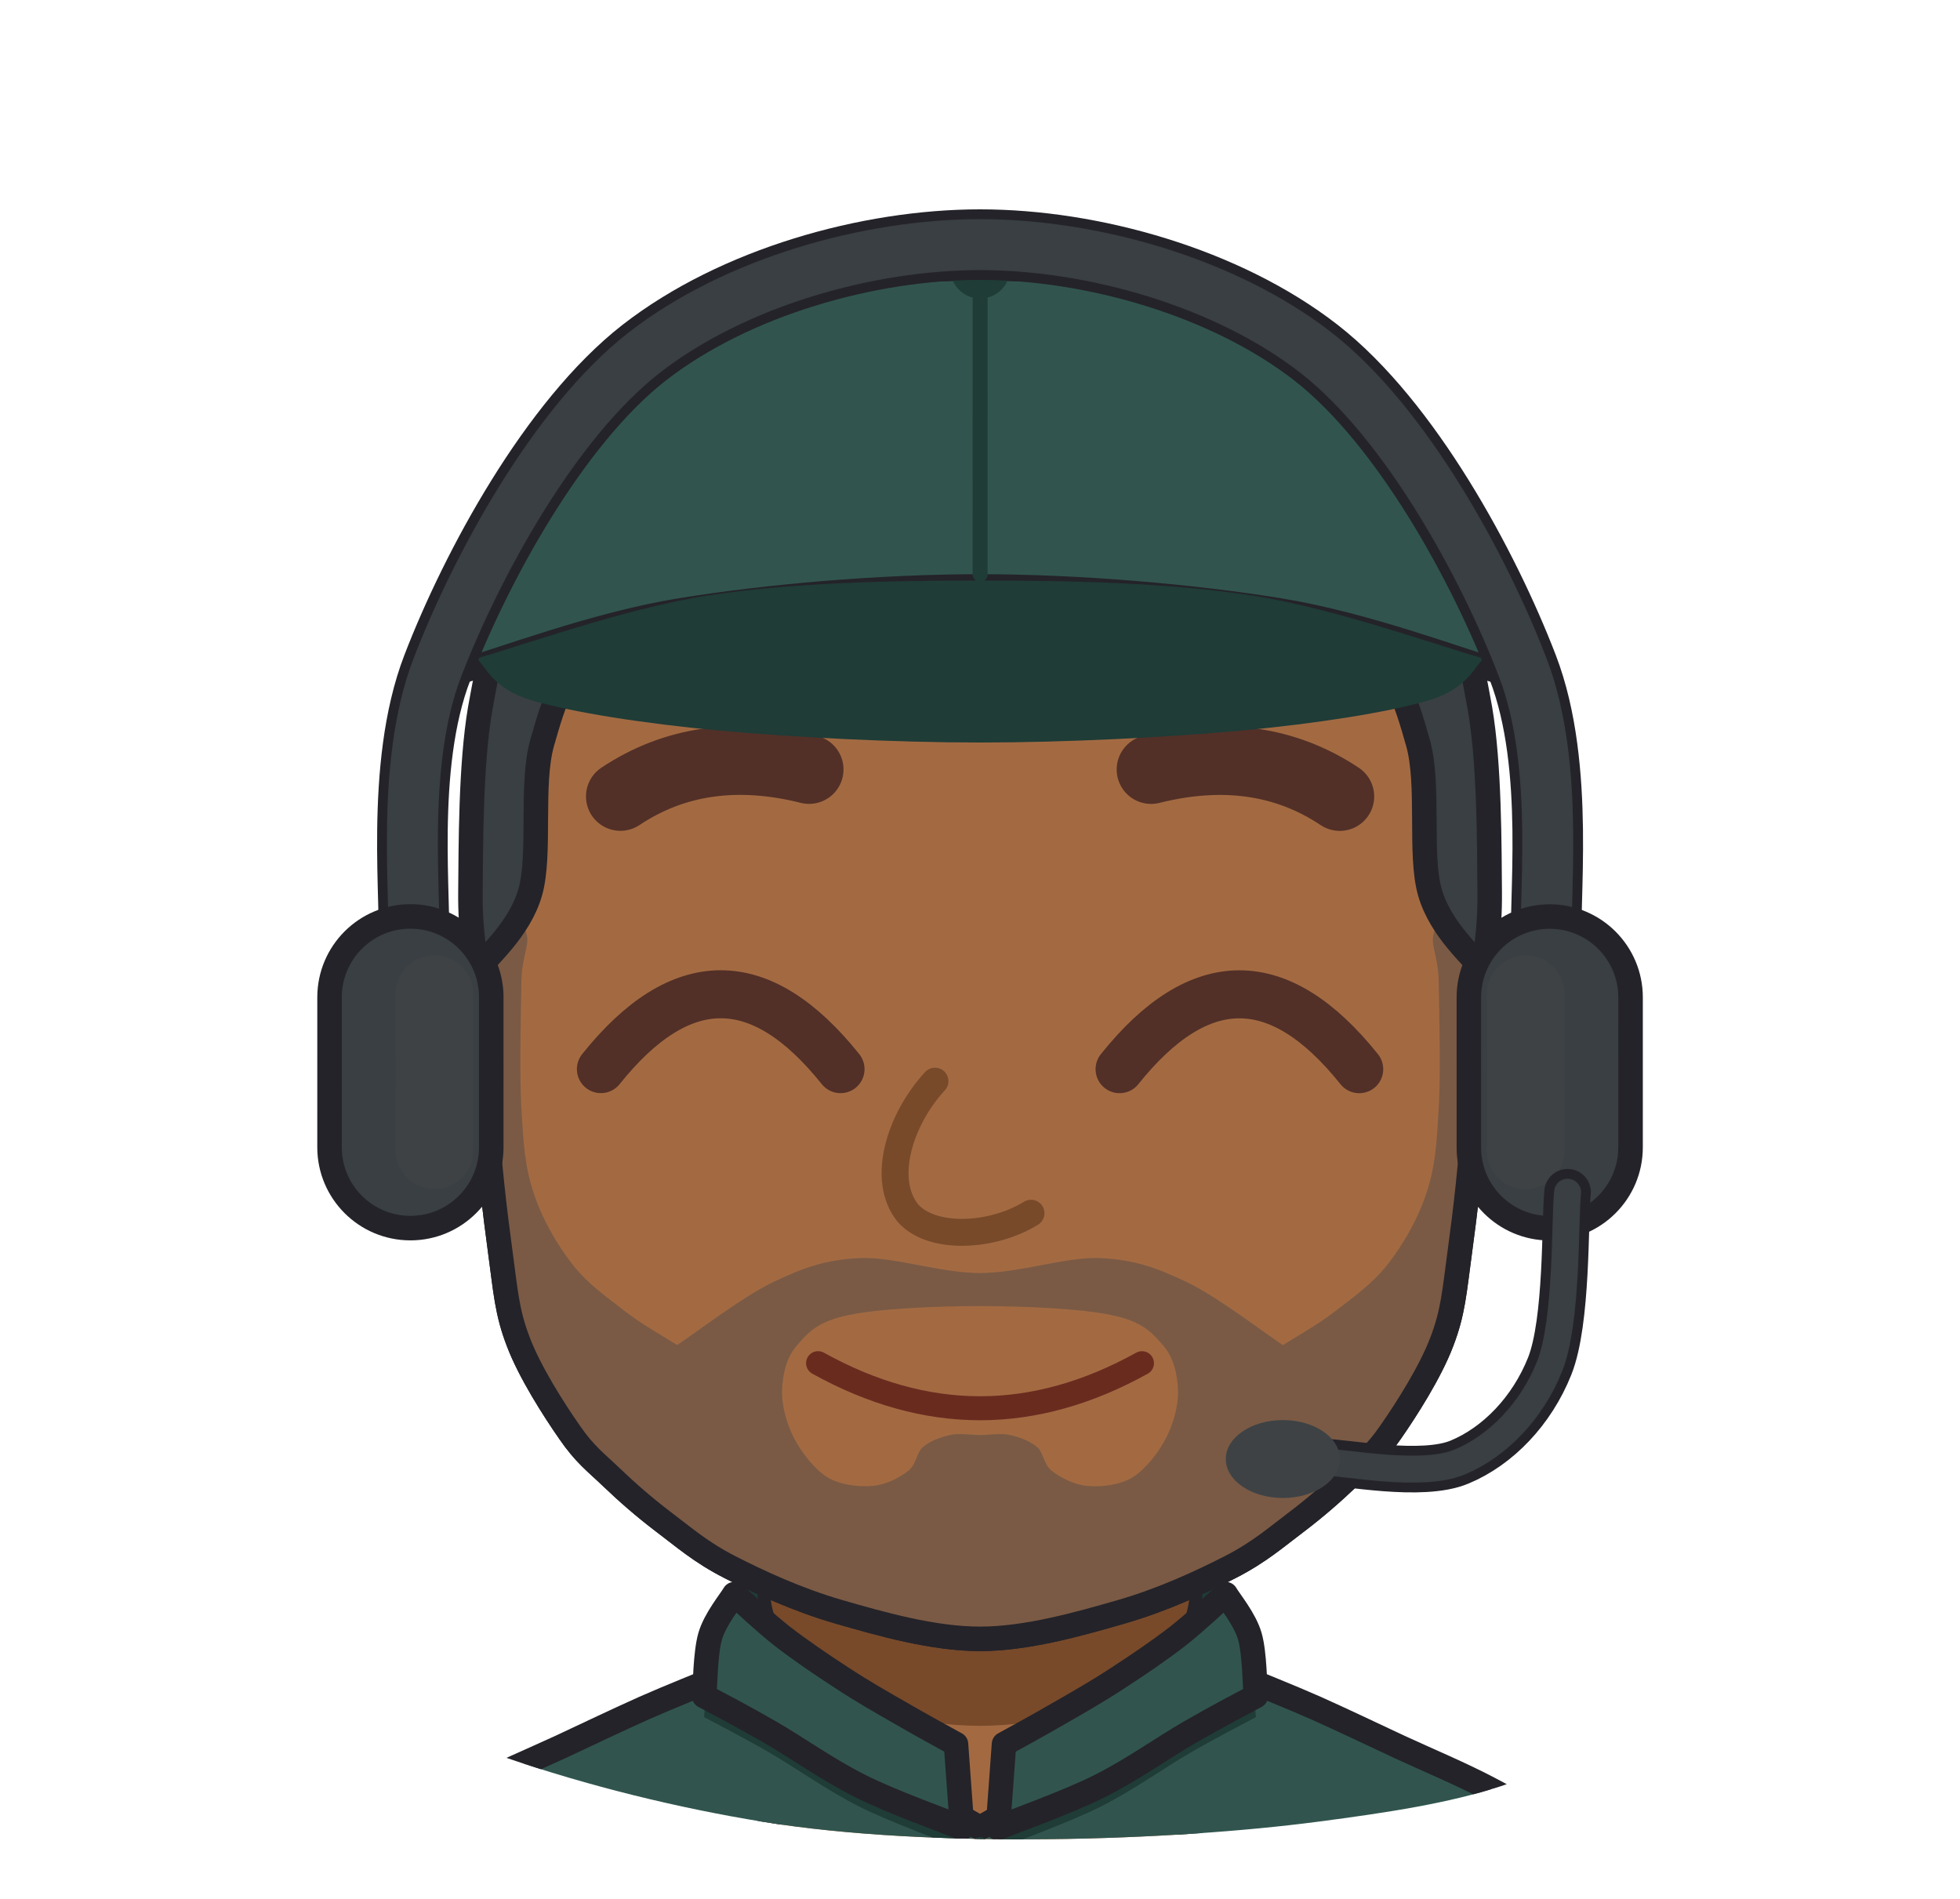
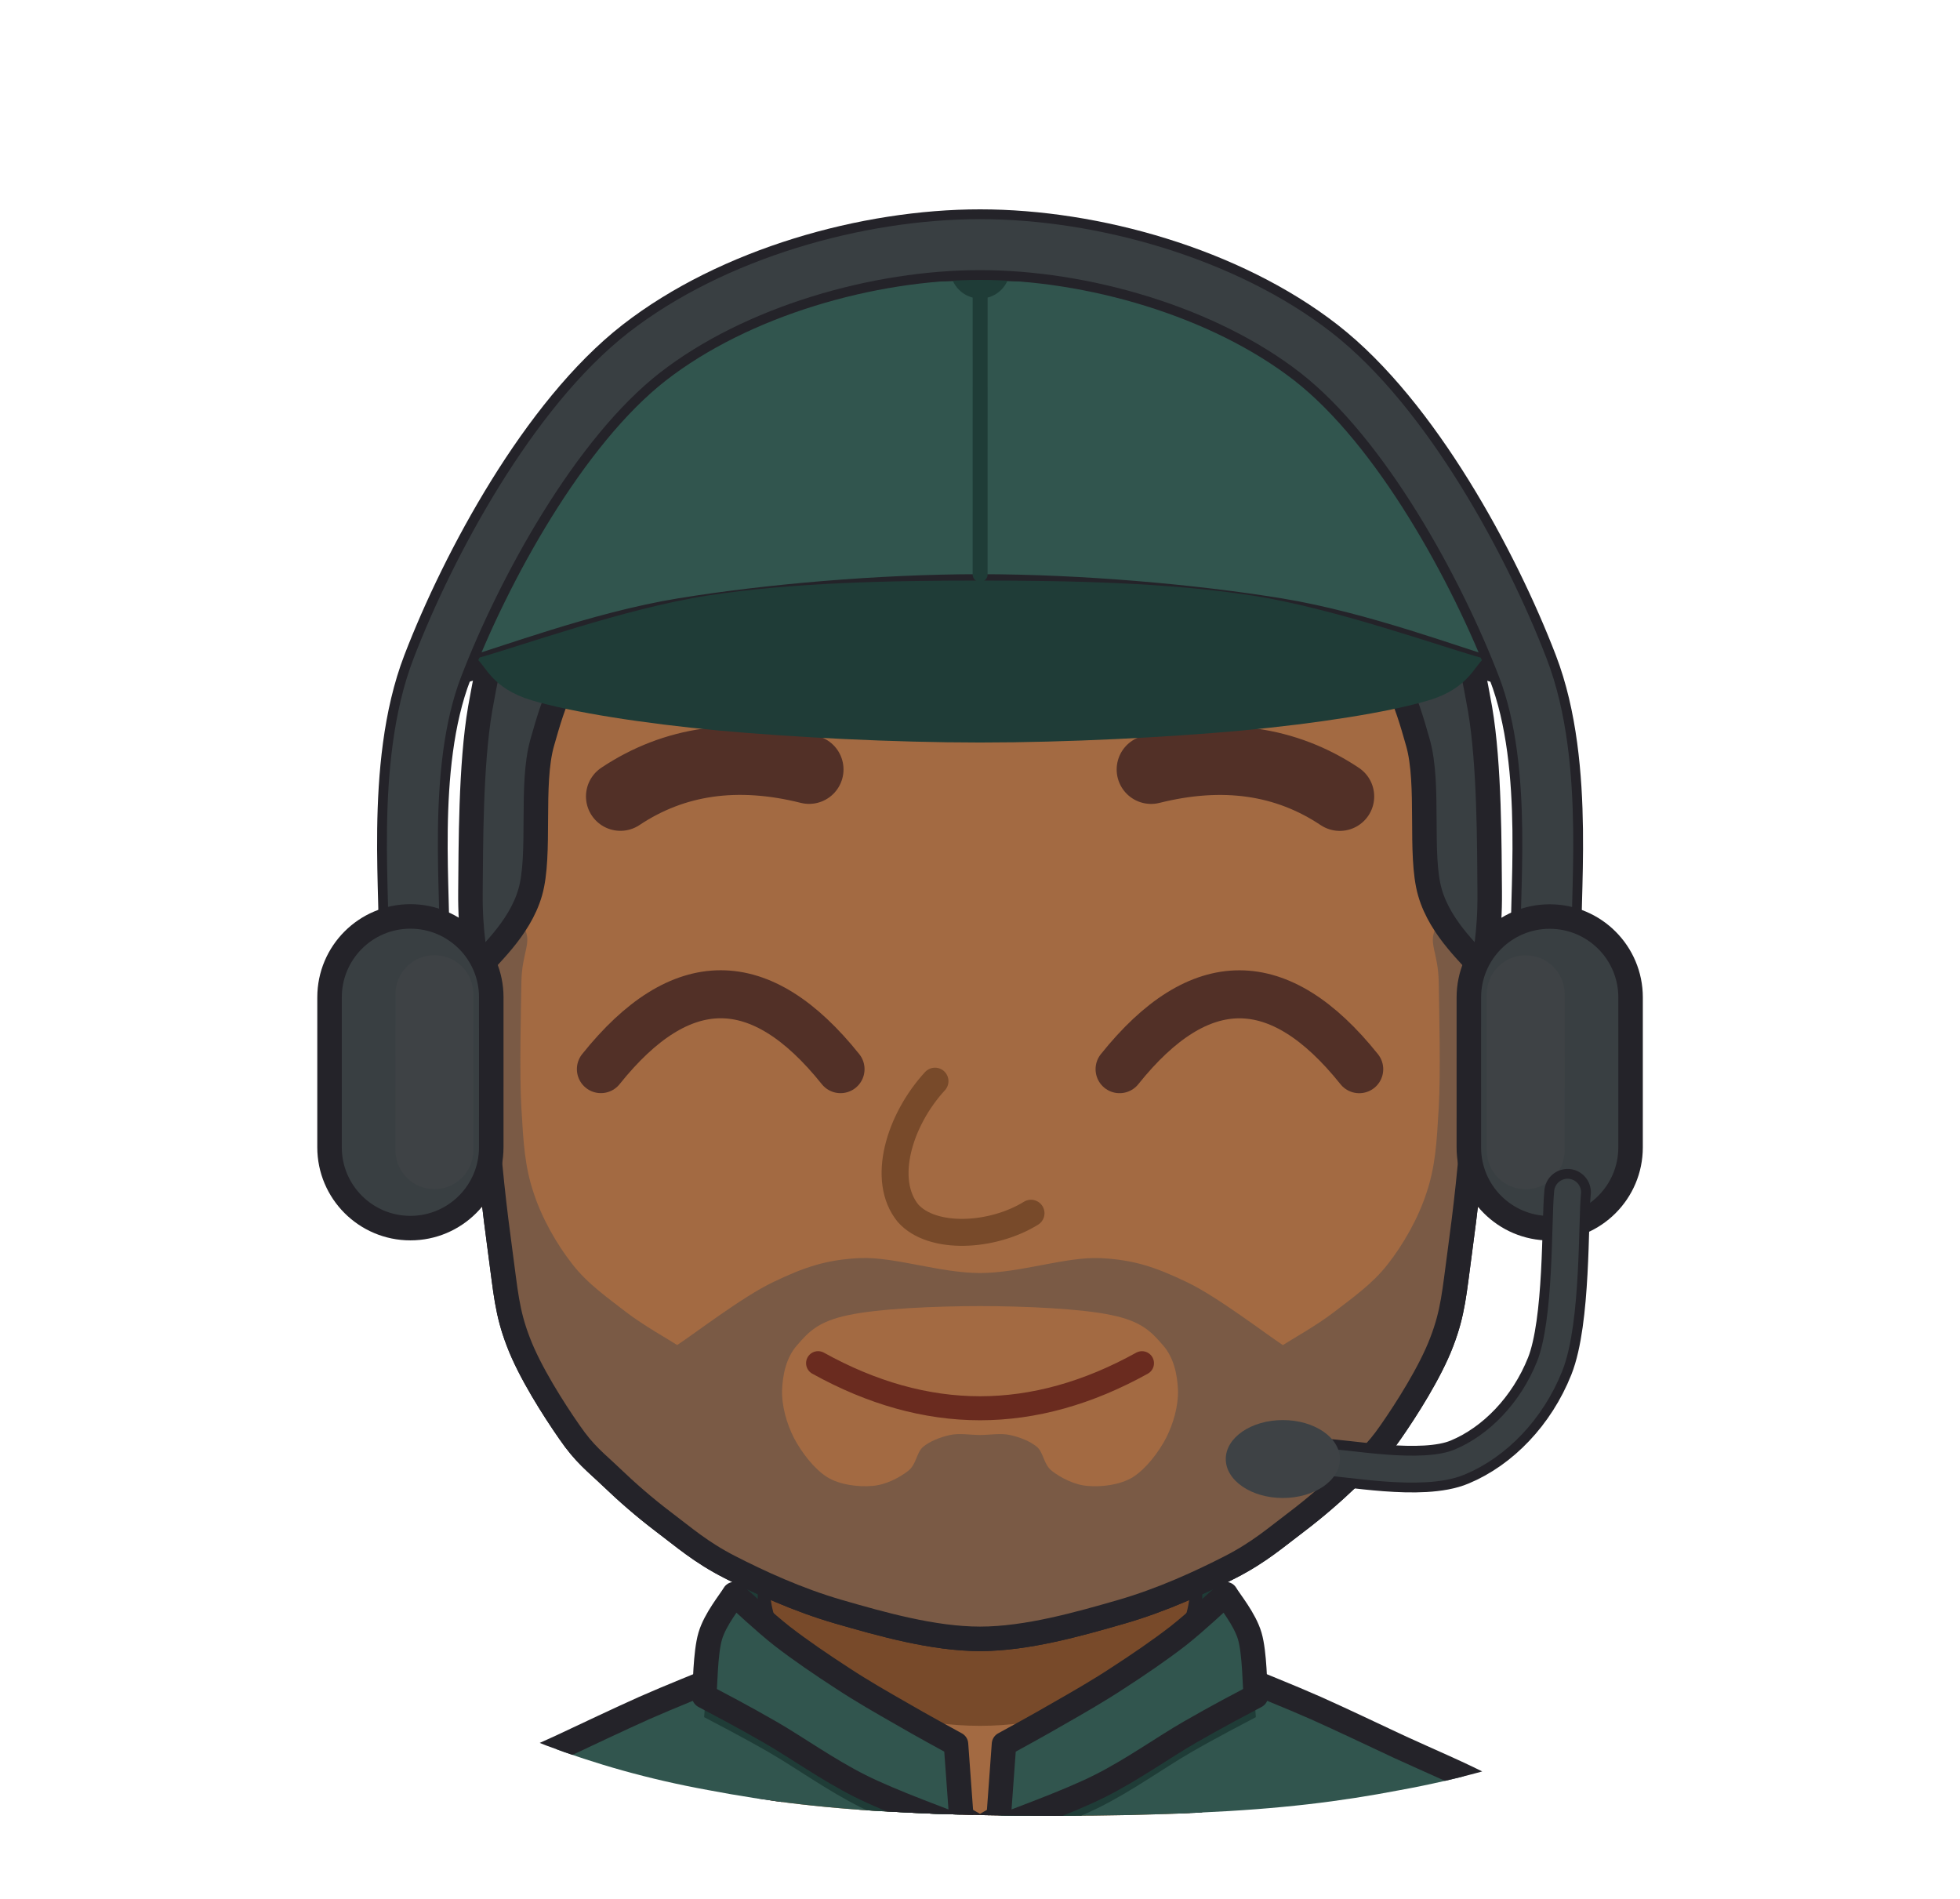
<svg xmlns="http://www.w3.org/2000/svg" viewBox="0 0 320 310" width="320" height="310">
  <defs>
    <clipPath id="cd17b">
      <rect x="-4000" y="-4000" width="9000" height="9000" />
    </clipPath>
    <clipPath id="cd17cr">
-       <path d="M858.75 713.86C848.52 764.77 823.20 831.02 788.19 864.42C753.17 898.09 713.04 906.17 648.94 914.52C585.11 922.87 478.99 926.64 404.12 914.52C329.24 902.40 244.13 875.19 199.42 841.80C154.71 808.40 152.56 765.04 136.13 714.13C119.43 663.23 92.77 587.00 100.31 536.37C107.85 485.47 146.09 440.22 181.65 409.51C216.93 378.81 248.44 355.38 312.27 352.41C376.11 349.45 494.07 375.31 564.64 391.47C635.48 407.63 688.80 421.36 736.21 449.37C783.61 477.39 829.13 515.36 849.60 559.53C870.07 603.43 868.99 662.96 858.75 713.86Z" />
+       <path d="M1019.28 620.13C1040.02 589.43 1057.79 545.80 1036.78 522.90C1016.05 499.74 941.44 488.16 894.58 481.96C847.71 475.77 791.15 487.35 756.41 484.93C721.66 482.50 705.77 479.54 686.65 467.96C667.53 456.38 659.98 432.41 641.40 415.17C622.82 397.93 600.73 377.73 574.88 364.80C549.02 351.61 518.05 342.45 486.80 336.79C455.29 330.87 420.28 327.90 386.61 329.79C353.21 331.94 316.31 337.60 285.88 349.18C255.17 361.03 224.74 379.08 202.65 399.82C180.57 420.29 164.14 447.49 153.10 473.08C142.05 498.66 137.21 526.94 135.86 552.80C134.78 578.92 142.05 603.43 146.36 629.29C150.40 654.88 156.06 683.97 161.18 706.59C166.29 729.21 169.26 747.80 176.80 765.57C184.34 783.35 194.31 798.70 206.43 812.98C218.81 827.25 233.63 840.18 250.60 851.49C267.56 862.80 286.96 872.50 308.50 880.85C330.05 888.93 353.21 895.66 379.88 900.51C406.81 905.63 432.67 908.86 468.76 910.48C504.85 912.36 560.60 912.36 596.69 910.48C632.78 908.86 658.91 905.63 685.57 900.51C712.24 895.66 735.40 888.93 757.21 880.85C778.76 872.50 797.88 862.80 814.85 851.49C831.82 840.18 846.63 827.25 859.02 812.98C871.41 798.70 880.03 783.08 888.65 765.57C897.54 747.80 890.27 731.64 911.81 707.40C933.63 683.16 998.54 650.84 1019.28 620.13Z" />
      <path d="M-473.50 -700.97L1473.50 -700.97L1473.50 664.63L-473.50 664.63Z" />
    </clipPath>
    <clipPath id="cd17s">
      <path d="M500 917.1L616.5 850.9C621.8 853.2 636.8 859.1 648.3 864.2C659.7 869.3 672.5 875.4 685.3 881.4C698.1 887.3 712.5 893.3 725 899.9C737.6 906.5 750.8 914.3 760.8 921.1C770.7 927.9 778 934.3 784.6 941C791.2 947.6 795.8 954.2 800.5 960.8C805.1 967.4 808.6 974.1 812.4 980.7C816.1 987.2 821.2 996.8 823 1000L177 1000C178.8 996.8 183.9 987.2 187.6 980.7C191.4 974.1 194.9 967.4 199.5 960.8C204.2 954.2 208.8 947.6 215.4 941C222 934.3 229.3 927.9 239.2 921.1C249.2 914.3 262.4 906.5 275 899.9C287.5 893.3 301.9 887.3 314.7 881.4C327.5 875.4 340.3 869.3 351.7 864.2C363.2 859.1 378.2 853.2 383.5 850.9L500 917.1Z" fill="#31554E" stroke="#242329" stroke-width="10.82" stroke-linejoin="round" stroke-linecap="round" transform="translate(500 1014) scale(0.86) translate(-500 -1000)" />
      <path d="M378.2 868.2C378.7 863.7 378.7 849.2 380.9 841.7C383.1 834.2 389.7 826.2 391.5 823.2C395 826.2 404.7 835.5 412.6 841.7C420.6 847.9 430.3 854.5 439.1 860.2C447.9 865.9 457.2 871.2 465.6 876.1C474 881 485.4 887.1 489.4 889.3C489.9 895.5 491.6 920.2 492.1 926.4C484.6 923.3 461.2 914.9 447.1 907.9C432.9 900.8 418.8 890.7 407.3 884C395.9 877.4 383.1 870.8 378.2 868.2ZM621.8 868.2C621.3 863.7 621.3 849.2 619.1 841.7C616.9 834.2 610.3 826.2 608.5 823.2C605 826.2 595.3 835.5 587.4 841.7C579.4 847.9 569.7 854.5 560.9 860.2C552.1 865.9 542.8 871.2 534.4 876.1C526 881 514.6 887.1 510.6 889.3C510.1 895.5 508.4 920.2 507.9 926.4C515.4 923.3 538.8 914.9 552.9 907.9C567.1 900.8 581.2 890.7 592.7 884C604.1 877.4 616.9 870.8 621.8 868.2Z" fill="#1F3C37" transform="translate(500 1014) scale(0.86) translate(-500 -1000)" />
      <path d="M378.2 858.9C378.7 854.5 378.7 839.9 380.9 832.4C383.1 824.9 389.7 817 391.5 813.9C395 817 404.7 826.2 412.6 832.4C420.6 838.6 430.3 845.2 439.1 850.9C447.9 856.7 457.2 862 465.6 866.8C474 871.7 485.4 877.9 489.4 880.1C489.9 886.2 491.6 911 492.1 917.1C484.6 914 461.2 905.7 447.1 898.6C432.9 891.5 418.8 881.4 407.3 874.8C395.9 868.2 383.1 861.5 378.2 858.9ZM621.8 858.9C621.3 854.5 621.3 839.9 619.1 832.4C616.9 824.9 610.3 817 608.5 813.9C605 817 595.3 826.2 587.4 832.4C579.4 838.6 569.7 845.2 560.9 850.9C552.1 856.7 542.8 862 534.4 866.8C526 871.7 514.6 877.9 510.6 880.1C510.1 886.2 508.4 911 507.9 917.1C515.4 914 538.8 905.7 552.9 898.6C567.1 891.5 581.2 881.4 592.7 874.8C604.1 868.2 616.9 861.5 621.8 858.9Z" fill="#31554E" stroke="#242329" stroke-width="10.82" stroke-linejoin="round" stroke-linecap="round" transform="translate(500 1014) scale(0.86) translate(-500 -1000)" />
      <path d="M500 925.1L500 996" fill="none" stroke="#1F3C37" stroke-width="7.9" stroke-linecap="round" stroke-linejoin="round" transform="translate(500 1014) scale(0.86) translate(-500 -1000)" />
    </clipPath>
    <clipPath id="cd17eL">
      <ellipse cx="385.5" cy="569" rx="59.6" ry="60.9" />
    </clipPath>
    <clipPath id="cd17eR">
      <ellipse cx="614.5" cy="569" rx="59.6" ry="60.9" />
    </clipPath>
    <filter id="cd17bl" x="-60%" y="-90%" width="220%" height="280%">
      <feGaussianBlur stdDeviation="15" />
    </filter>
    <clipPath id="cd17eo">
      <path d="M-1000 -1000H2000V2000H-1000Z" />
    </clipPath>
    <clipPath id="cd17ck">
      <ellipse cx="385.5" cy="561.1" rx="66.5" ry="65.2" />
      <ellipse cx="385.5" cy="569" rx="62.6" ry="63.9" />
      <ellipse cx="614.5" cy="561.1" rx="66.5" ry="65.2" />
      <ellipse cx="614.5" cy="569" rx="62.6" ry="63.9" />
    </clipPath>
  </defs>
  <g transform="translate(-55 -107) scale(0.43)">
    <g clip-path="url(#cd17b)">
      <g transform="translate(500 1014) scale(0.86) translate(-500 -1000)">
        <g clip-path="url(#cd17cr)">
          <g transform="translate(0 0.06)">
            <path d="M500 800.6C525.6 800.6 558.7 802.4 576.8 804.6C594.9 806.8 601.5 805.3 608.5 813.9C615.6 822.5 619.6 843.4 619.1 856.2C618.7 869 625.8 880.5 605.9 890.7C586 900.8 535.3 917.1 500 917.1C464.7 917.1 414 900.8 394.1 890.7C374.2 880.5 381.3 869 380.9 856.2C380.4 843.4 384.4 822.5 391.5 813.9C398.5 805.3 405.1 806.8 423.2 804.6C441.3 802.4 474.4 800.6 500 800.6Z" fill="#1F3C37" />
          </g>
        </g>
        <g clip-path="url(#cd17cr)">
          <g transform="translate(0 0.06)">
            <path d="M407.3 768.9L407.3 935.7Q407.3 967.4 439.1 967.4L560.9 967.4Q592.7 967.4 592.7 935.7L592.7 768.9Z" fill="#A36A42" stroke="#242329" stroke-width="10.82" stroke-linejoin="round" stroke-linecap="round" />
            <ellipse cx="500" cy="811.2" rx="92.7" ry="60.9" fill="#784A2A" />
          </g>
        </g>
        <g transform="matrix(1 0.0001 -0.0001 1 0.08335 0.01754)">
          <ellipse cx="275.6" cy="583.6" rx="35.1" ry="51.6" transform="rotate(-6 275.6 583.6)" fill="#A36A42" stroke="#242329" stroke-width="10.82" stroke-linejoin="round" stroke-linecap="round" />
          <ellipse cx="724.4" cy="583.6" rx="35.1" ry="51.6" transform="rotate(6 724.4 583.6)" fill="#A36A42" stroke="#242329" stroke-width="10.82" stroke-linejoin="round" stroke-linecap="round" />
          <path d="M281.3 496.1C281.3 518.4 271 529.5 260.6 535.4L286.2 583.6ZM718.7 496.1C718.7 518.4 729 529.5 739.4 535.4L713.8 583.6ZM291.8 671C288.8 648.8 276.3 637.3 265.8 631.7L286.2 583.6ZM708.2 671C711.2 648.8 723.7 637.3 734.2 631.7L713.8 583.6Z" fill="#A36A42" />
          <path d="M252.5 558.4C263.1 561.1 267.7 571.6 267 584.9C266.4 594.2 265 602.1 265.7 608.7M747.5 558.4C736.9 561.1 732.3 571.6 733 584.9C733.6 594.2 735 602.1 734.3 608.7" fill="none" stroke="#784A2A" stroke-width="10.6" stroke-linecap="round" stroke-linejoin="round" />
        </g>
        <g transform="matrix(1 0.0001 -0.0001 1 0.08335 0.01754)">
          <path d="M500 255.3C526.5 255.3 554.7 258.6 579.4 265.9C604.1 273.2 628.8 284 648.3 299C667.7 314 684.4 334.9 695.9 355.9C707.4 376.8 712.9 400 717.1 424.7C721.3 449.4 720.8 475.5 721.1 504.1C721.3 532.8 720 570.3 718.4 596.8C716.9 623.3 714.2 645.3 711.8 663C709.4 680.6 708.9 689.5 703.8 702.7C698.8 715.9 688.2 732.5 681.3 742.4C674.5 752.3 669.8 755.6 662.8 762.3C655.9 768.9 648.4 775.5 639.7 782.1C630.9 788.7 623.4 795.4 610.5 802C597.6 808.6 580.6 816.5 562.2 821.8C543.8 827.1 520.7 833.7 500 833.7C479.3 833.7 456.2 827.1 437.8 821.8C419.4 816.5 402.4 808.6 389.5 802C376.6 795.4 369.1 788.7 360.3 782.1C351.6 775.5 344.1 768.9 337.2 762.3C330.2 755.6 325.5 752.3 318.7 742.4C311.8 732.5 301.2 715.9 296.2 702.7C291.1 689.5 290.6 680.6 288.2 663C285.8 645.3 283.1 623.3 281.6 596.8C280 570.3 278.7 532.8 278.9 504.1C279.2 475.5 278.7 449.4 282.9 424.7C287.1 400 292.6 376.8 304.1 355.9C315.6 334.9 332.3 314 351.7 299C371.2 284 395.9 273.2 420.6 265.9C445.3 258.6 473.5 255.3 500 255.3Z" fill="#A36A42" data-sk="1" stroke="#242329" stroke-width="10.82" stroke-linejoin="round" stroke-linecap="round" />
        </g>
        <g clip-path="url(#cd17cr)">
          <g transform="translate(0 0.13)">
            <path d="M500 917.1L616.5 850.9C621.8 853.2 636.8 859.1 648.3 864.2C659.7 869.3 672.5 875.4 685.3 881.4C698.1 887.3 712.5 893.3 725 899.9C737.6 906.5 750.8 914.3 760.8 921.1C770.7 927.9 778 934.3 784.6 941C791.2 947.6 795.8 954.2 800.5 960.8C805.1 967.4 808.6 974.1 812.4 980.7C816.1 987.2 821.2 996.8 823 1000L177 1000C178.8 996.8 183.9 987.2 187.6 980.7C191.4 974.1 194.9 967.4 199.5 960.8C204.2 954.2 208.8 947.6 215.4 941C222 934.3 229.3 927.9 239.2 921.1C249.2 914.3 262.4 906.5 275 899.9C287.5 893.3 301.9 887.3 314.7 881.4C327.5 875.4 340.3 869.3 351.7 864.2C363.2 859.1 378.2 853.2 383.5 850.9L500 917.1Z" fill="#31554E" stroke="#242329" stroke-width="10.82" stroke-linejoin="round" stroke-linecap="round" />
            <path d="M378.2 868.2C378.7 863.7 378.7 849.2 380.9 841.7C383.1 834.2 389.7 826.2 391.5 823.2C395 826.2 404.7 835.5 412.6 841.7C420.6 847.9 430.3 854.5 439.1 860.2C447.9 865.9 457.2 871.2 465.6 876.1C474 881 485.4 887.1 489.4 889.3C489.9 895.5 491.6 920.2 492.1 926.4C484.6 923.3 461.2 914.9 447.1 907.9C432.9 900.8 418.8 890.7 407.3 884C395.9 877.4 383.1 870.8 378.2 868.2ZM621.8 868.2C621.3 863.7 621.3 849.2 619.1 841.7C616.9 834.2 610.3 826.2 608.5 823.2C605 826.2 595.3 835.5 587.4 841.7C579.4 847.9 569.7 854.5 560.9 860.2C552.1 865.9 542.8 871.2 534.4 876.1C526 881 514.6 887.1 510.6 889.3C510.1 895.5 508.4 920.2 507.9 926.4C515.4 923.3 538.8 914.9 552.9 907.9C567.1 900.8 581.2 890.7 592.7 884C604.1 877.4 616.9 870.8 621.8 868.2Z" fill="#1F3C37" />
            <path d="M378.2 858.9C378.7 854.5 378.7 839.9 380.9 832.4C383.1 824.9 389.7 817 391.5 813.9C395 817 404.7 826.2 412.6 832.4C420.6 838.6 430.3 845.2 439.1 850.9C447.9 856.7 457.2 862 465.6 866.8C474 871.7 485.4 877.9 489.4 880.1C489.9 886.2 491.6 911 492.1 917.1C484.6 914 461.2 905.7 447.1 898.6C432.9 891.5 418.8 881.4 407.3 874.8C395.9 868.2 383.1 861.5 378.2 858.9ZM621.8 858.9C621.3 854.5 621.3 839.9 619.1 832.4C616.9 824.9 610.3 817 608.5 813.9C605 817 595.3 826.2 587.4 832.4C579.4 838.6 569.7 845.2 560.9 850.9C552.1 856.7 542.8 862 534.4 866.8C526 871.7 514.6 877.9 510.6 880.1C510.1 886.2 508.4 911 507.9 917.1C515.4 914 538.8 905.7 552.9 898.6C567.1 891.5 581.2 881.4 592.7 874.8C604.1 868.2 616.9 861.5 621.8 858.9Z" fill="#31554E" stroke="#242329" stroke-width="10.82" stroke-linejoin="round" stroke-linecap="round" />
            <path d="M500 925.1L500 996" fill="none" stroke="#1F3C37" stroke-width="7.9" stroke-linecap="round" stroke-linejoin="round" />
          </g>
        </g>
        <g transform="matrix(1 0.0001 -0.0001 1 0.08335 0.01754)">
          <g filter="url(#cd17bl)">
            <ellipse cx="330.6" cy="668.3" rx="35.7" ry="19.9" fill="#BB643F" opacity="0.000" transform="matrix(0.4 0 0 0.4 198.36 400.98)" />
          </g>
          <g filter="url(#cd17bl)">
            <ellipse cx="669.4" cy="668.3" rx="35.7" ry="19.9" fill="#BB643F" opacity="0.000" transform="matrix(0.4 0 0 0.4 401.64 400.98)" />
          </g>
        </g>
        <g transform="matrix(1 0.0001 -0.0001 1 0.08335 0.01754)">
          <path d="M633.7 704C637.4 701.6 648.5 695.4 656.2 689.5C663.9 683.5 673.2 677.1 680 668.3C686.9 659.5 693.5 648 697.2 636.5C701 625 701.6 614.9 702.5 599.4C703.4 584 702.7 557.1 702.5 543.8C702.3 530.6 697.7 526.6 701.2 520C704.7 513.4 720.4 491.3 723.7 504.1C727 516.9 722.6 570.3 721.1 596.8C719.5 623.3 716.9 645.3 714.4 663C712 680.6 711.6 689.5 706.5 702.7C701.4 715.9 690.8 732.5 684 742.4C677.2 752.3 672.4 755.6 665.5 762.3C658.5 768.9 651 775.5 642.3 782.1C633.6 788.7 626.1 795.4 613.2 802C600.3 808.6 583.7 816.1 564.9 821.8C546 827.6 521.6 836.4 500 836.4C478.4 836.4 454 827.6 435.1 821.8C416.3 816.1 399.7 808.6 386.8 802C373.9 795.4 366.4 788.7 357.7 782.1C349 775.5 341.5 768.9 334.5 762.3C327.6 755.6 322.8 752.3 316 742.4C309.2 732.5 298.6 715.9 293.5 702.7C288.4 689.5 288 680.6 285.6 663C283.1 645.3 280.5 623.3 278.9 596.8C277.4 570.3 273 516.9 276.3 504.1C279.6 491.3 295.3 513.4 298.8 520C302.3 526.6 297.7 530.6 297.5 543.8C297.3 557.1 296.6 584 297.5 599.4C298.4 614.9 299 625 302.8 636.5C306.5 648 313.1 659.5 320 668.3C326.8 677.1 336.1 683.5 343.8 689.5C351.5 695.4 362.6 701.6 366.3 704C373.4 699.4 395.2 682.6 408.7 676.2C422.1 669.8 431.8 666.3 447.1 665.6C462.3 665 482.4 672.2 500 672.2C517.6 672.2 537.7 665 552.9 665.6C568.2 666.3 577.9 669.8 591.3 676.2C604.8 682.6 626.6 699.4 633.7 704ZM500 686.8C519.4 686.8 544.8 687.9 558.2 690.8C571.7 693.6 575.9 698.5 580.7 704C585.6 709.5 587.1 717 587.4 723.9C587.6 730.7 585.4 738.7 582.1 745.1C578.8 751.4 573.2 758.7 567.5 762.3C561.8 765.8 553.6 766.7 547.7 766.2C541.7 765.8 535.5 762.5 531.8 759.6C528 756.7 528.2 751.7 525.2 749C522.1 746.4 517.4 744.6 513.2 743.7C509 742.8 504.4 743.7 500 743.7C495.6 743.7 491 742.8 486.8 743.7C482.6 744.6 477.9 746.4 474.8 749C471.8 751.7 472 756.7 468.2 759.6C464.5 762.5 458.3 765.8 452.3 766.2C446.4 766.7 438.2 765.8 432.5 762.3C426.8 758.7 421.2 751.4 417.9 745.1C414.6 738.7 412.4 730.7 412.6 723.9C412.9 717 414.4 709.5 419.3 704C424.1 698.5 428.3 693.6 441.8 690.8C455.2 687.9 480.6 686.8 500 686.8Z" fill="#7A5A45" fill-rule="evenodd" />
          <path d="M500 255.3C526.5 255.3 554.7 258.6 579.4 265.9C604.1 273.2 628.8 284 648.3 299C667.7 314 684.4 334.9 695.9 355.9C707.4 376.8 712.9 400 717.1 424.7C721.3 449.4 720.8 475.5 721.1 504.1C721.3 532.8 720 570.3 718.4 596.8C716.9 623.3 714.2 645.3 711.8 663C709.4 680.6 708.9 689.5 703.8 702.7C698.8 715.9 688.2 732.5 681.3 742.4C674.5 752.3 669.8 755.6 662.8 762.3C655.9 768.9 648.4 775.5 639.7 782.1C630.9 788.7 623.4 795.4 610.5 802C597.6 808.6 580.6 816.5 562.2 821.8C543.8 827.1 520.7 833.7 500 833.7C479.3 833.7 456.2 827.1 437.8 821.8C419.4 816.5 402.4 808.6 389.5 802C376.6 795.4 369.1 788.7 360.3 782.1C351.6 775.5 344.1 768.9 337.2 762.3C330.2 755.6 325.5 752.3 318.7 742.4C311.8 732.5 301.2 715.9 296.2 702.7C291.1 689.5 290.6 680.6 288.2 663C285.8 645.3 283.1 623.3 281.6 596.8C280 570.3 278.7 532.8 278.9 504.1C279.2 475.5 278.7 449.4 282.9 424.7C287.1 400 292.6 376.8 304.1 355.9C315.6 334.9 332.3 314 351.7 299C371.2 284 395.9 273.2 420.6 265.9C445.3 258.6 473.5 255.3 500 255.3Z" fill="none" stroke="#242329" stroke-width="10.82" stroke-linejoin="round" stroke-linecap="round" />
        </g>
        <g transform="matrix(1 0.0001 -0.0001 1 0.08335 0.01754)">
          <path fill="#393F42" data-o="f" d="M722.1 538.6C718.1 532.8 703.4 520.9 698.6 504.1C693.8 487.4 698.6 456.5 693.3 438C688 419.4 683.6 404.4 666.8 392.9C650 381.5 620.5 374 592.7 369.1C564.9 364.3 530.9 363.8 500 363.8C469.1 363.8 435.1 364.3 407.3 369.1C379.5 374 350 381.5 333.2 392.9C316.4 404.4 312 419.4 306.7 438C301.4 456.5 306.2 487.4 301.4 504.1C296.6 520.9 281.9 532.8 277.9 538.6C277.4 532.7 274.8 522.9 275 503.7C275.2 484.4 275 448 279.3 423C283.7 397.9 289.4 374.5 301.1 353.2C312.8 332 329.9 310.8 349.6 295.6C369.3 280.4 394.4 269.5 419.4 262.1C444.5 254.7 473.1 251.3 500 251.3C526.9 251.3 555.5 254.7 580.6 262.1C605.6 269.5 630.7 280.4 650.4 295.6C670.1 310.8 687.2 332 698.9 353.2C710.6 374.5 716.3 397.9 720.7 423C725 448 724.8 484.4 725 503.7C725.2 522.9 722.6 532.7 722.1 538.6Z" stroke="#242329" stroke-width="10.82" stroke-linejoin="round" stroke-linecap="round" />
        </g>
        <g transform="matrix(1 0.0001 -0.0001 1 0.08335 0.01754)">
          <g clip-path="url(#cd17eo)" display="none">
            <g>
              <ellipse cx="385.5" cy="561.1" rx="63.5" ry="62.2" fill="#523027" />
              <ellipse cx="385.5" cy="569" rx="59.6" ry="60.9" fill="#FDFCFA" />
              <g clip-path="url(#cd17eL)">
                <g transform="translate(0.00 0.00)">
                  <ellipse cx="397.4" cy="573.6" rx="38.4" ry="44.3" fill="#050404" />
                  <circle cx="381.5" cy="552.5" r="11.3" fill="#FDFCFA" />
                  <circle cx="416.6" cy="590.8" r="5.8" fill="#FDFCFA" />
                </g>
              </g>
            </g>
            <g>
              <ellipse cx="614.5" cy="561.1" rx="63.5" ry="62.2" fill="#523027" />
              <ellipse cx="614.5" cy="569" rx="59.6" ry="60.9" fill="#FDFCFA" />
              <g clip-path="url(#cd17eR)">
                <g transform="translate(0.00 0.00)">
                  <ellipse cx="602.6" cy="573.6" rx="38.4" ry="44.3" fill="#050404" />
                  <circle cx="586.7" cy="552.5" r="11.3" fill="#FDFCFA" />
                  <circle cx="621.8" cy="590.8" r="5.8" fill="#FDFCFA" />
                </g>
              </g>
            </g>
          </g>
          <g clip-path="url(#cd17ck)">
            <g>
              <path d="M312.7 618C312.7 669.6 458.3 669.6 458.3 618Q385.5 596.8 312.7 618ZM541.7 618C541.7 669.6 687.3 669.6 687.3 618Q614.5 596.8 541.7 618Z" fill="#A36A42" display="none" />
            </g>
          </g>
          <path fill="none" stroke="#523027" stroke-linecap="round" stroke-linejoin="round" display="inline" d="M332.6 582.2Q385.5 516.1 438.4 582.2M561.6 582.2Q614.5 516.1 667.4 582.2" stroke-width="21.2" />
          <path fill="none" stroke="#523027" stroke-width="30.4" stroke-linecap="round" stroke-linejoin="round" d="M341.2 461.8Q376.9 438.0 424.5 449.9M658.8 461.8Q623.1 438.0 575.5 449.9" transform="translate(0 0.00)" />
          <g>
            <path d="M480.1 587.5C464.3 604.7 456.3 631.2 468.2 645.8C478.8 657.7 505.3 656.4 522.5 645.8" fill="none" stroke="#784A2A" stroke-width="11.9" stroke-linecap="round" stroke-linejoin="round" />
          </g>
          <path fill="#6A2B1F" stroke="#6A2B1F" stroke-linejoin="round" stroke-linecap="round" d="M428.5 712.0C452.3 725.2 476.2 731.9 500.0 731.9C523.8 731.9 547.7 725.2 571.5 712.0C547.7 725.2 523.8 731.9 500.0 731.9C476.2 731.9 452.3 725.2 428.5 712.0Z" stroke-width="10.60" />
          <path fill="#FDFCFA" display="none" />
          <g>
            <path d="M469.6 731.4Q500 714.2 530.4 731.4Q500 745.1 469.6 731.4Z" fill="#D9604A" display="none" />
          </g>
        </g>
        <g transform="matrix(1 0.0001 -0.0001 1 0.08335 0.01754)">
          <path d="M727.7 406.2C711.8 401.8 670.3 385.9 632.4 379.7C594.4 373.5 544.1 369.1 500 369.1C455.9 369.1 405.6 373.5 367.6 379.7C329.7 385.9 288.2 401.8 272.3 406.2C275.4 394.7 279.4 359 290.9 337.4C302.3 315.7 320.4 293 341.2 276.5C361.9 259.9 388.8 246 415.3 238.1C441.8 230.1 471.8 228.8 500 228.8C528.2 228.8 558.2 230.1 584.7 238.1C611.2 246 638.1 259.9 658.8 276.5C679.6 293 697.7 315.7 709.1 337.4C720.6 359 724.6 394.7 727.7 406.2Z" fill="#31554E" stroke="#242329" stroke-width="10.82" stroke-linejoin="round" stroke-linecap="round" />
          <path d="M500 239.4L500 363.8" fill="none" stroke="#1F3C37" stroke-width="6.6" stroke-linecap="round" stroke-linejoin="round" />
          <path d="M722.4 400.9C718.3 404 715.7 414.1 697.9 419.4C680.1 424.7 648.6 429.6 615.6 432.7C582.7 435.7 538.5 438 500 438C461.5 438 417.3 435.7 384.4 432.7C351.4 429.6 319.9 424.7 302.1 419.4C284.3 414.1 281.7 404 277.6 400.9C294.7 396.3 342.9 378.8 379.9 373.1C417 367.4 460 366.5 500 366.5C540 366.5 583 367.4 620.1 373.1C657.1 378.8 705.3 396.3 722.4 400.9Z" fill="#1F3C37" />
          <circle cx="500" cy="228.8" r="13.2" fill="#1F3C37" />
          <path d="M249.8 530.6C251.6 509.7 243.4 449 260.4 404.9C277.4 360.7 311.8 297 351.7 265.9C391.7 234.8 450.6 218.2 500 218.2C549.4 218.2 608.3 234.8 648.3 265.9C688.2 297 722.6 360.7 739.6 404.9C756.6 449 748.4 509.7 750.2 530.6" fill="none" stroke="#242329" stroke-width="31.15" stroke-linecap="round" stroke-linejoin="round" />
          <path d="M249.8 530.6C251.6 509.7 243.4 449 260.4 404.9C277.4 360.7 311.8 297 351.7 265.9C391.7 234.8 450.6 218.2 500 218.2C549.4 218.2 608.3 234.8 648.3 265.9C688.2 297 722.6 360.7 739.6 404.9C756.6 449 748.4 509.7 750.2 530.6" fill="none" stroke="#393F42" stroke-width="22.5" stroke-linecap="round" stroke-linejoin="round" />
          <path d="M212.8 550.5A35.7 35.7 0 0 1 284.2 550.5L284.2 616.7A35.7 35.7 0 0 1 212.8 616.7ZM715.8 550.5A35.7 35.7 0 0 1 787.2 550.5L787.2 616.7A35.7 35.7 0 0 1 715.8 616.7Z" fill="#393F42" stroke="#242329" stroke-width="10.82" stroke-linejoin="round" stroke-linecap="round" />
          <path d="M241.9 549.1A17.2 17.2 0 0 1 276.3 549.1L276.3 618A17.2 17.2 0 0 1 241.9 618ZM723.7 549.1A17.2 17.2 0 0 1 758.1 549.1L758.1 618A17.2 17.2 0 0 1 723.7 618Z" fill="#3E4245" />
          <path d="M759.4 636.5C758.1 649.3 759.4 693.4 751.5 713.3C743.6 733.1 728.6 748.6 711.8 755.6C695 762.7 661.1 755.6 650.9 755.6" fill="none" stroke="#242329" stroke-width="20.55" stroke-linecap="round" stroke-linejoin="round" />
          <path d="M759.4 636.5C758.1 649.3 759.4 693.4 751.5 713.3C743.6 733.1 728.6 748.6 711.8 755.6C695 762.7 661.1 755.6 650.9 755.6" fill="none" stroke="#393F42" stroke-width="11.9" stroke-linecap="round" stroke-linejoin="round" />
          <ellipse cx="633.7" cy="754.3" rx="25.2" ry="17.2" fill="#3E4245" />
        </g>
      </g>
    </g>
    <g clip-path="url(#cd17b)">
      <g transform="translate(0 0.00)" />
    </g>
  </g>
</svg>
